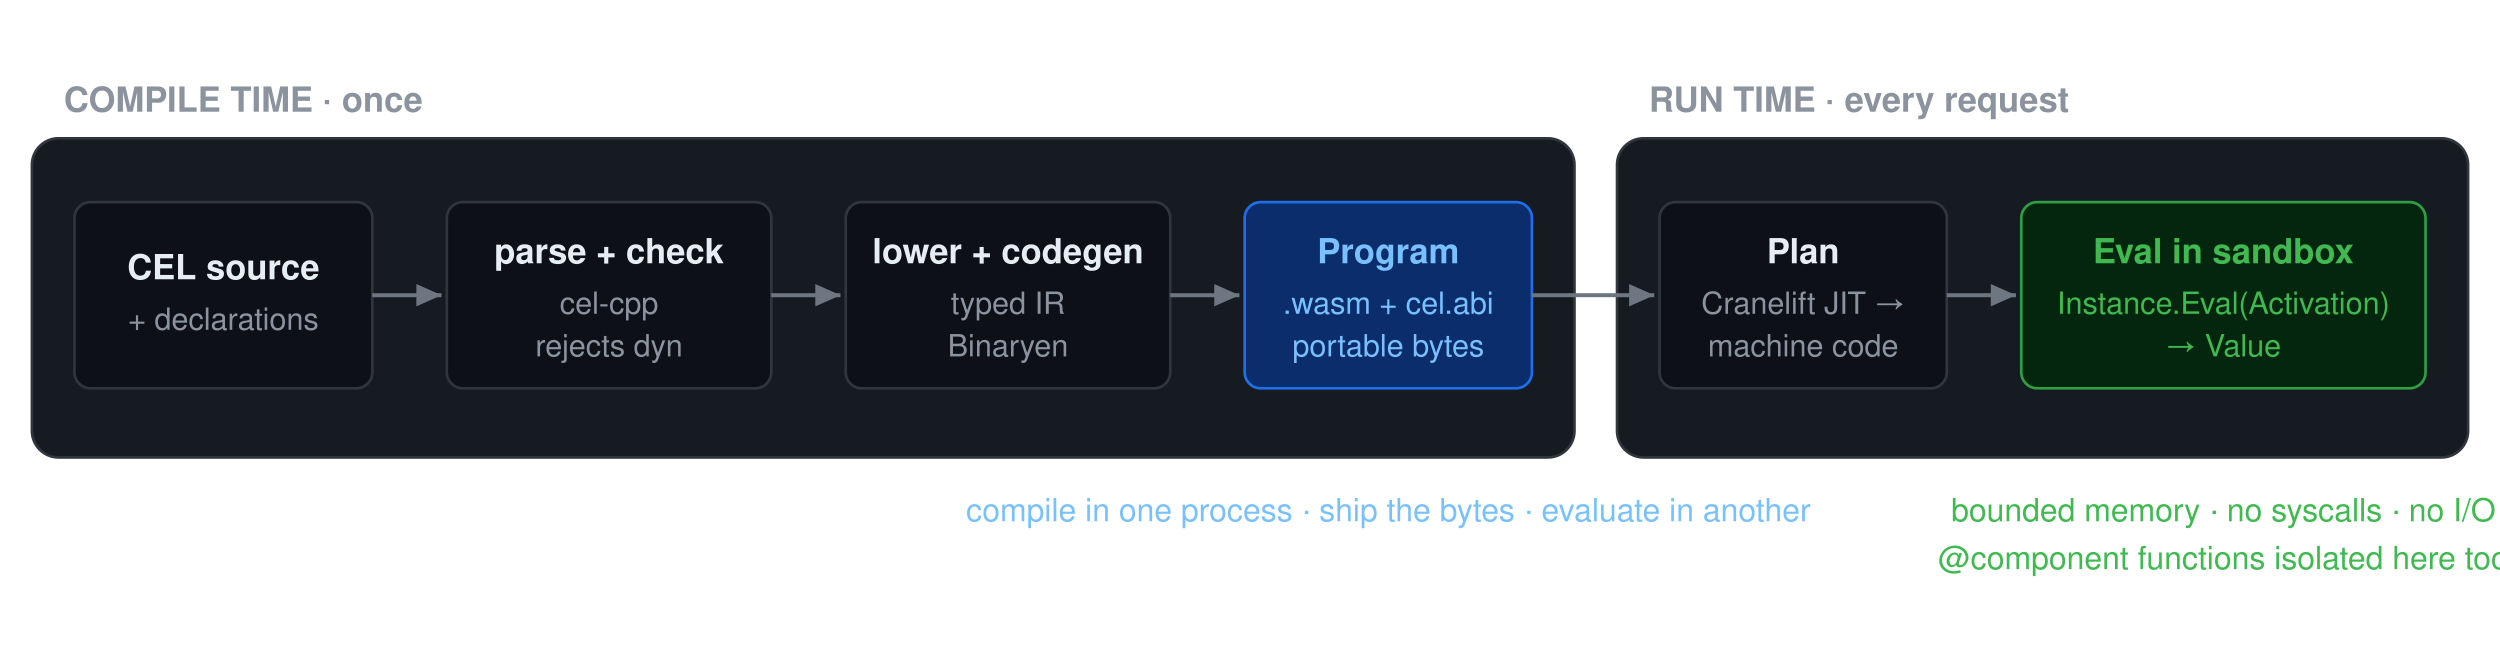
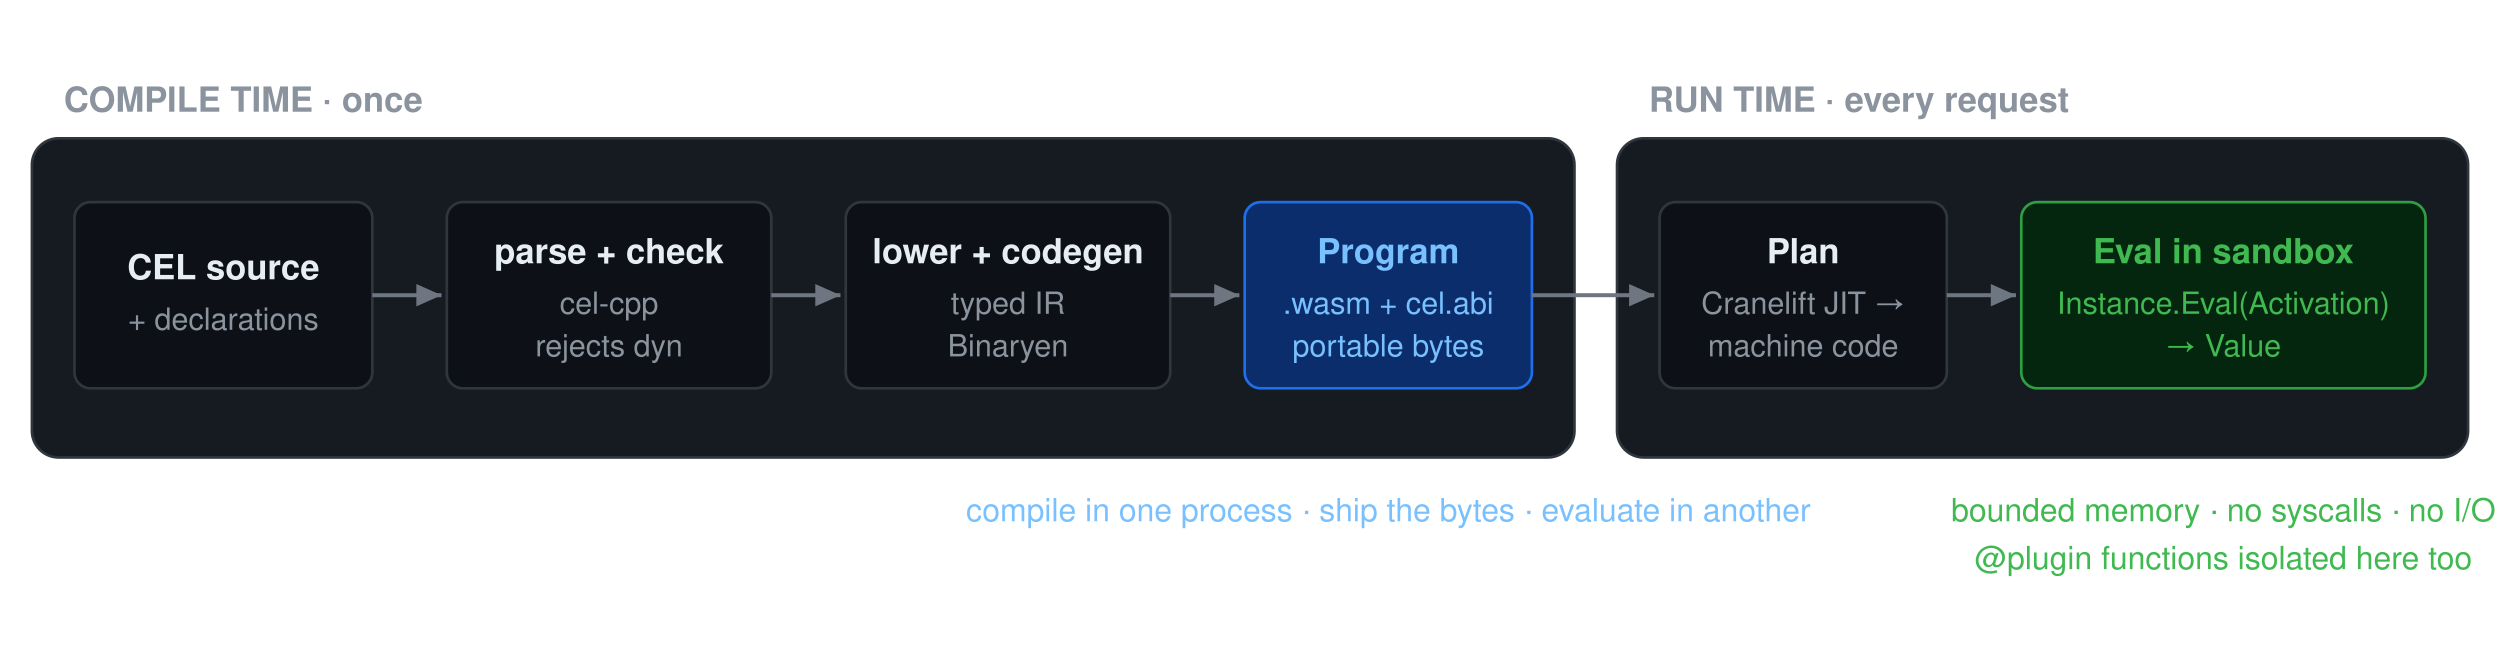
<svg xmlns="http://www.w3.org/2000/svg" width="940" height="250" viewBox="0 0 940 250" font-family="system-ui, -apple-system, 'Segoe UI', Helvetica, Arial, sans-serif">
  <defs>
    <marker id="arr" viewBox="0 0 10 10" refX="9" refY="5" markerWidth="7" markerHeight="7" orient="auto-start-reverse">
      <path d="M 0 1 L 9 5 L 0 9 z" fill="#6e7681" />
    </marker>
  </defs>
  <rect x="12" y="52" width="580" height="120" rx="10" fill="#161b22" stroke="#30363d" />
  <rect x="608" y="52" width="320" height="120" rx="10" fill="#161b22" stroke="#30363d" />
  <text x="24" y="42" font-size="13" font-weight="600" fill="#8b949e">COMPILE TIME · once</text>
  <text x="620" y="42" font-size="13" font-weight="600" fill="#8b949e">RUN TIME · every request</text>
  <g font-size="13">
    <rect x="28" y="76" width="112" height="70" rx="6" fill="#0d1117" stroke="#30363d" />
    <text x="84" y="105" text-anchor="middle" font-weight="600" fill="#e6edf3">CEL source</text>
    <text x="84" y="124" text-anchor="middle" font-size="11.5" fill="#8b949e">+ declarations</text>
    <rect x="168" y="76" width="122" height="70" rx="6" fill="#0d1117" stroke="#30363d" />
    <text x="229" y="99" text-anchor="middle" font-weight="600" fill="#e6edf3">parse + check</text>
    <text x="229" y="118" text-anchor="middle" font-size="11.5" fill="#8b949e">cel-cpp</text>
    <text x="229" y="134" text-anchor="middle" font-size="11.5" fill="#8b949e">rejects dyn</text>
    <rect x="318" y="76" width="122" height="70" rx="6" fill="#0d1117" stroke="#30363d" />
    <text x="379" y="99" text-anchor="middle" font-weight="600" fill="#e6edf3">lower + codegen</text>
    <text x="379" y="118" text-anchor="middle" font-size="11.5" fill="#8b949e">typed IR</text>
    <text x="379" y="134" text-anchor="middle" font-size="11.5" fill="#8b949e">Binaryen</text>
    <rect x="468" y="76" width="108" height="70" rx="6" fill="#0c2d6b" stroke="#1f6feb" />
    <text x="522" y="99" text-anchor="middle" font-weight="600" fill="#79c0ff">Program</text>
    <text x="522" y="118" text-anchor="middle" font-size="11.5" fill="#79c0ff">.wasm + cel.abi</text>
    <text x="522" y="134" text-anchor="middle" font-size="11.5" fill="#79c0ff">portable bytes</text>
    <rect x="624" y="76" width="108" height="70" rx="6" fill="#0d1117" stroke="#30363d" />
    <text x="678" y="99" text-anchor="middle" font-weight="600" fill="#e6edf3">Plan</text>
    <text x="678" y="118" text-anchor="middle" font-size="11.5" fill="#8b949e">Cranelift JIT →</text>
    <text x="678" y="134" text-anchor="middle" font-size="11.5" fill="#8b949e">machine code</text>
    <rect x="760" y="76" width="152" height="70" rx="6" fill="#04260f" stroke="#2ea043" />
    <text x="836" y="99" text-anchor="middle" font-weight="600" fill="#3fb950">Eval in sandbox</text>
    <text x="836" y="118" text-anchor="middle" font-size="11.5" fill="#3fb950">Instance.Eval(Activation)</text>
    <text x="836" y="134" text-anchor="middle" font-size="11.5" fill="#3fb950">→ Value</text>
  </g>
  <g stroke="#6e7681" stroke-width="1.5" marker-end="url(#arr)">
    <line x1="140" y1="111" x2="166" y2="111" />
    <line x1="290" y1="111" x2="316" y2="111" />
    <line x1="440" y1="111" x2="466" y2="111" />
    <line x1="576" y1="111" x2="622" y2="111" />
    <line x1="732" y1="111" x2="758" y2="111" />
  </g>
  <text x="522" y="196" text-anchor="middle" font-size="12" fill="#79c0ff">compile in one process · ship the bytes · evaluate in another</text>
  <text x="836" y="196" text-anchor="middle" font-size="12" fill="#3fb950">bounded memory · no syscalls · no I/O</text>
-   <text x="836" y="214" text-anchor="middle" font-size="12" fill="#3fb950">@component functions isolated here too</text>
+   <text x="836" y="214" text-anchor="middle" font-size="12" fill="#3fb950">@plugin functions isolated here too</text>
</svg>
